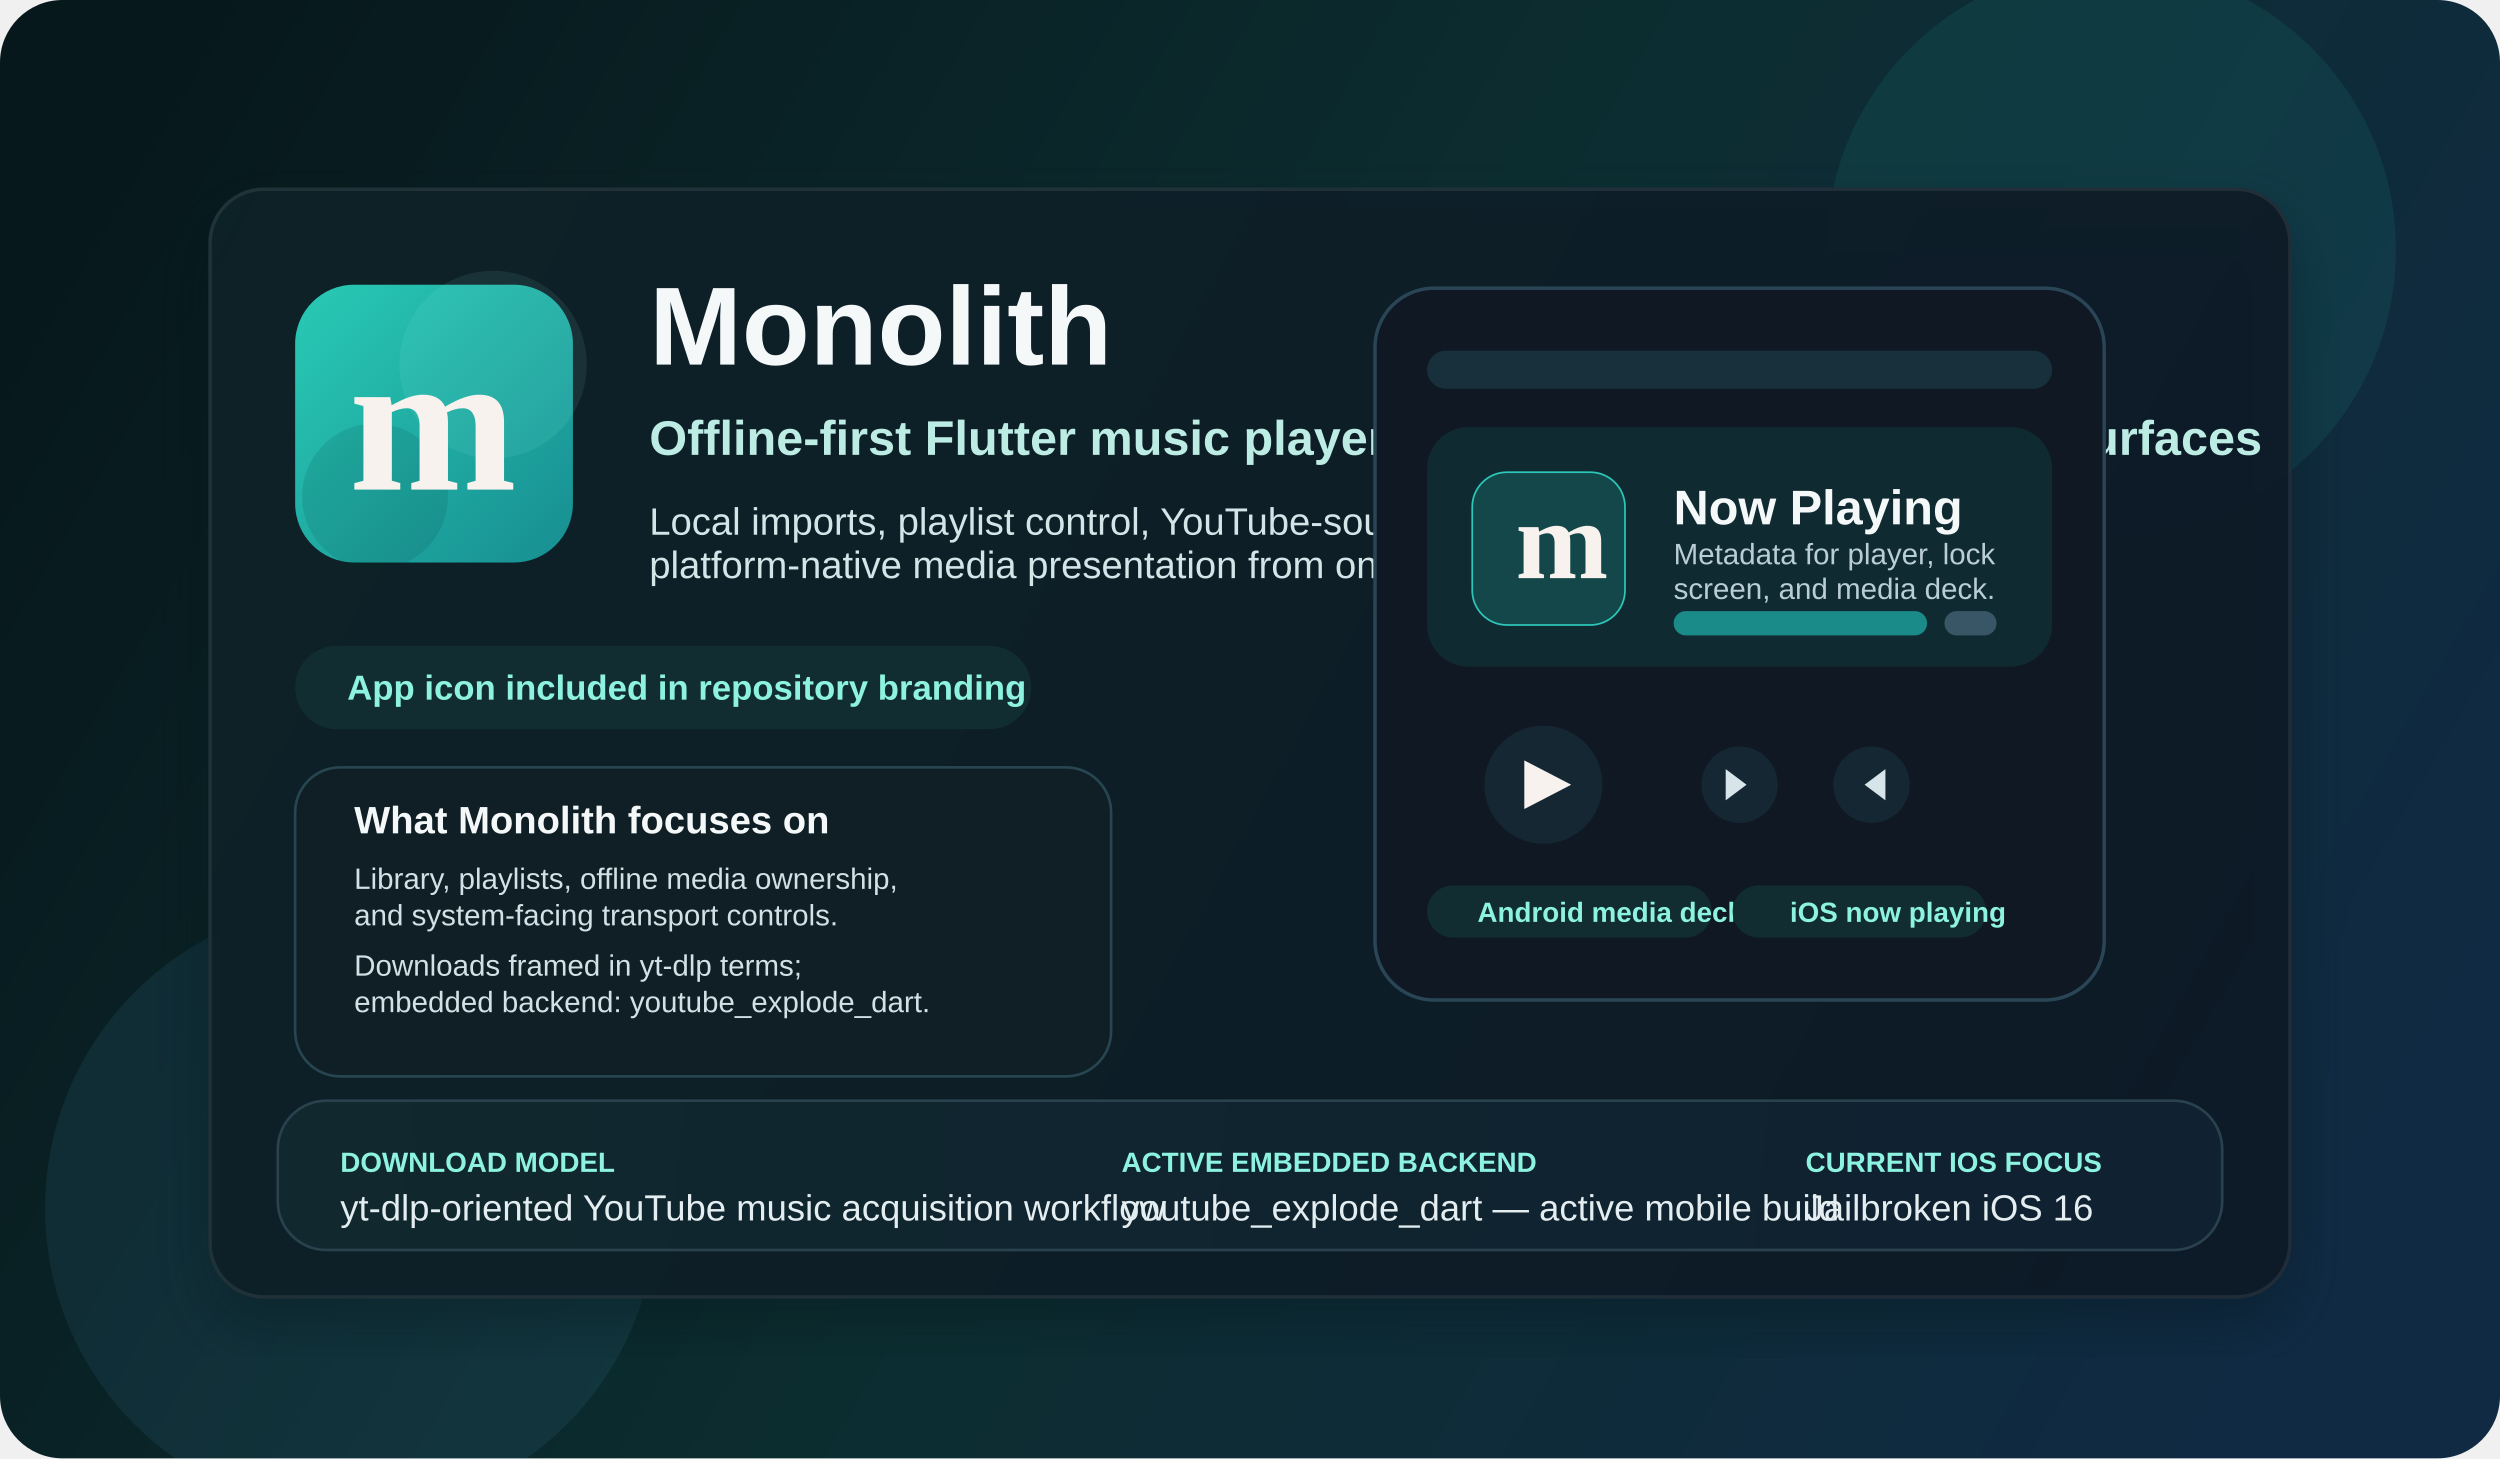
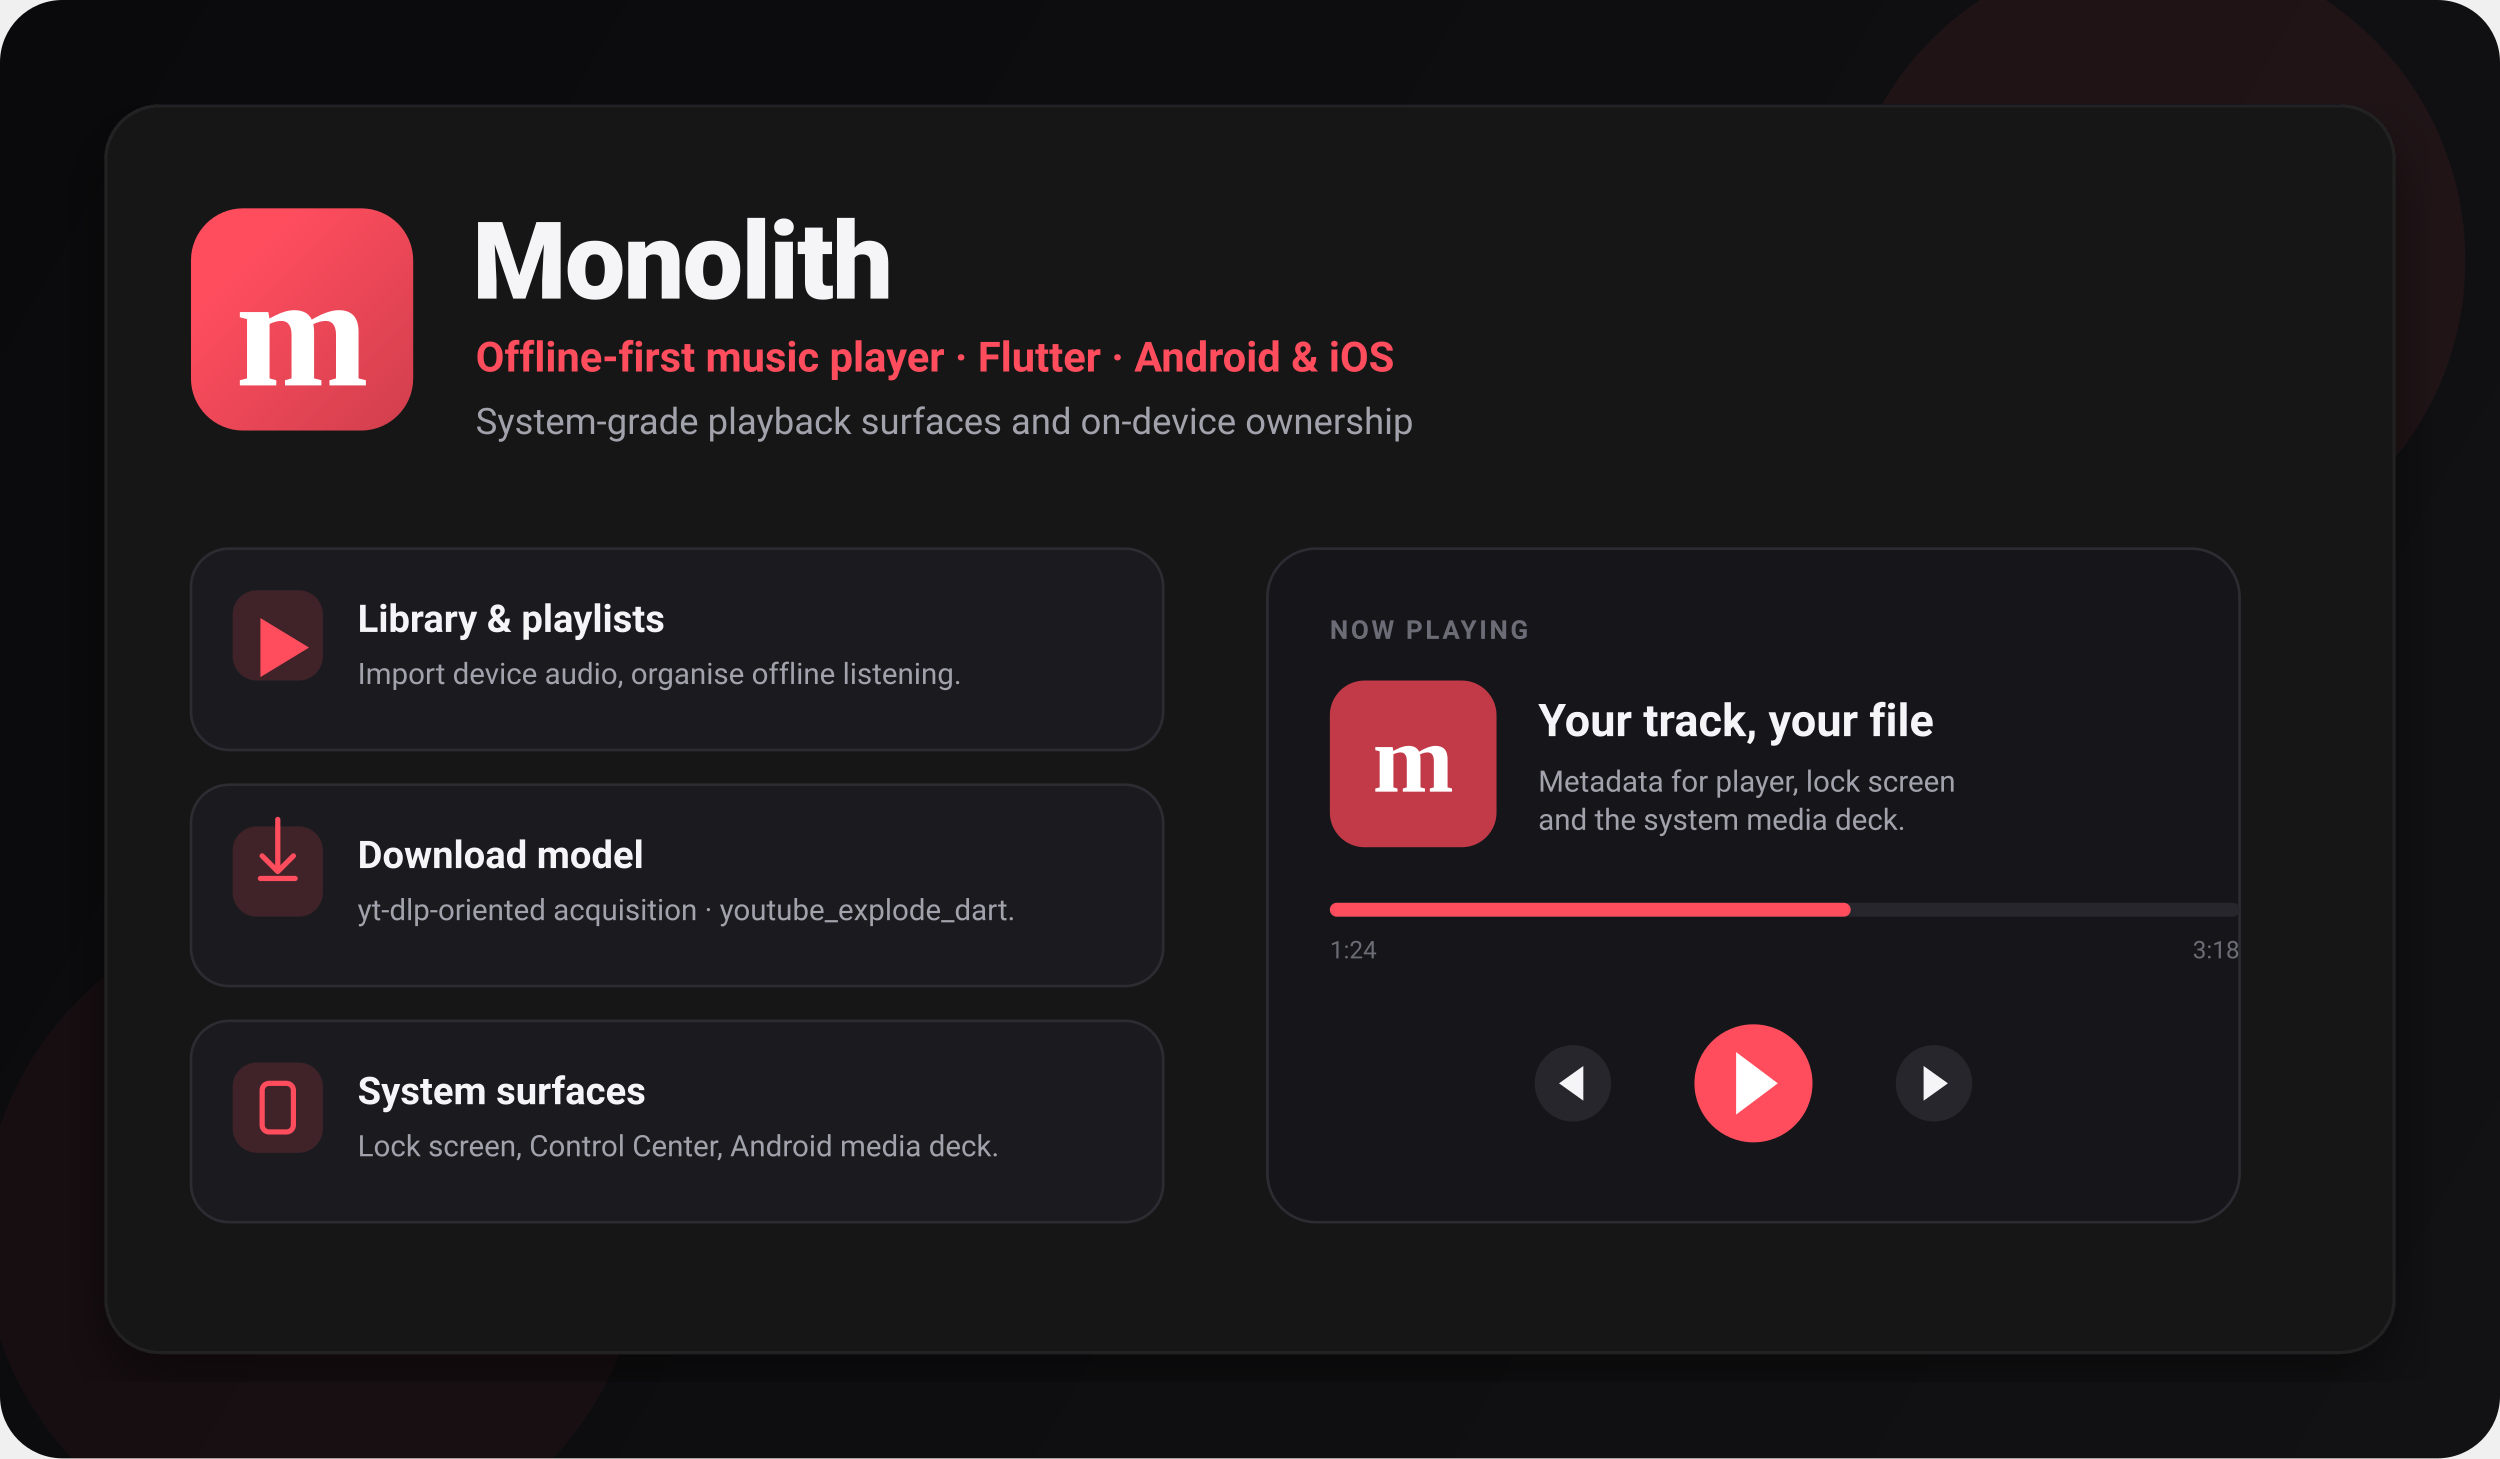
- <svg xmlns="http://www.w3.org/2000/svg" width="1440" height="840" viewBox="0 0 1440 840" fill="none" role="img" aria-labelledby="title desc">
+ <svg xmlns="http://www.w3.org/2000/svg" width="1440" height="840" viewBox="0 0 1440 840" fill="none" role="img" aria-labelledby="title desc" font-family="-apple-system, BlinkMacSystemFont, 'Segoe UI', Roboto, Helvetica, Arial, sans-serif">
  <defs>
-     <linearGradient id="bg" x1="88" y1="54" x2="1317" y2="770" gradientUnits="userSpaceOnUse">
-       <stop stop-color="#07181C" />
-       <stop offset="0.5" stop-color="#0C2D30" />
-       <stop offset="1" stop-color="#102A43" />
+     <linearGradient id="bg" x1="0" y1="0" x2="1440" y2="840" gradientUnits="userSpaceOnUse">
+       <stop stop-color="#0A0A0C" />
+       <stop offset="1" stop-color="#121214" />
    </linearGradient>
-     <linearGradient id="panel" x1="120" y1="108" x2="1260" y2="736" gradientUnits="userSpaceOnUse">
-       <stop stop-color="#0D2228" stop-opacity="0.96" />
-       <stop offset="1" stop-color="#0E1A27" stop-opacity="0.96" />
+     <linearGradient id="accent" x1="170" y1="120" x2="298" y2="248" gradientUnits="userSpaceOnUse">
+       <stop stop-color="#FF4D5E" />
+       <stop offset="1" stop-color="#C23A48" />
    </linearGradient>
-     <linearGradient id="teal" x1="188" y1="174" x2="336" y2="322" gradientUnits="userSpaceOnUse">
-       <stop stop-color="#27C5B2" />
-       <stop offset="1" stop-color="#178D91" />
-     </linearGradient>
-     <linearGradient id="rail" x1="160" y1="634" x2="1242" y2="744" gradientUnits="userSpaceOnUse">
-       <stop stop-color="#10282E" />
-       <stop offset="1" stop-color="#102131" />
-     </linearGradient>
-     <filter id="softShadow" x="88" y="82" width="1264" height="700" filterUnits="userSpaceOnUse" color-interpolation-filters="sRGB">
-       <feFlood flood-opacity="0" result="BackgroundImageFix" />
-       <feColorMatrix in="SourceAlpha" type="matrix" values="0 0 0 0 0 0 0 0 0 0 0 0 0 0 0 0 0 0 127 0" result="hardAlpha" />
-       <feOffset dy="16" />
-       <feGaussianBlur stdDeviation="16" />
-       <feColorMatrix type="matrix" values="0 0 0 0 0.012 0 0 0 0 0.086 0 0 0 0 0.11 0 0 0 0.38 0" />
-       <feBlend mode="normal" in2="BackgroundImageFix" result="effect1_dropShadow_1_1" />
-       <feBlend mode="normal" in="SourceGraphic" in2="effect1_dropShadow_1_1" result="shape" />
+     <filter id="soft" x="40" y="44" width="1360" height="752" filterUnits="userSpaceOnUse" color-interpolation-filters="sRGB">
+       <feDropShadow dx="0" dy="16" stdDeviation="20" flood-color="#000000" flood-opacity="0.45" />
    </filter>
  </defs>
  <rect width="1440" height="840" rx="36" fill="url(#bg)" />
-   <circle cx="1216" cy="144" r="164" fill="#2AC8B6" fill-opacity="0.09" />
-   <circle cx="202" cy="696" r="176" fill="#6DC3FF" fill-opacity="0.08" />
-   <g filter="url(#softShadow)">
-     <rect x="120" y="108" width="1200" height="640" rx="32" fill="url(#panel)" />
-     <rect x="121" y="109" width="1198" height="638" rx="31" stroke="white" stroke-opacity="0.08" stroke-width="2" />
+   <circle cx="1240" cy="150" r="180" fill="#FF4D5E" fill-opacity="0.07" />
+   <circle cx="180" cy="710" r="190" fill="#FF4D5E" fill-opacity="0.05" />
+   <g filter="url(#soft)">
+     <rect x="60" y="60" width="1320" height="720" rx="32" fill="#121214" />
+     <rect x="61" y="61" width="1318" height="718" rx="31" stroke="#FFFFFF" stroke-opacity="0.06" stroke-width="2" />
  </g>
-   <rect x="170" y="164" width="160" height="160" rx="34" fill="url(#teal)" />
-   <circle cx="284" cy="210" r="54" fill="#A2FFF2" fill-opacity="0.08" />
-   <circle cx="216" cy="286" r="42" fill="#072A2B" fill-opacity="0.12" />
-   <text x="201" y="282" fill="#F8F2EE" font-family="Georgia, Times New Roman, serif" font-size="116" font-weight="700">m</text>
-   <text x="374" y="210" fill="#F4F8F9" font-family="Segoe UI, Arial, sans-serif" font-size="64" font-weight="700">Monolith</text>
-   <text x="374" y="262" fill="#BCECE3" font-family="Segoe UI, Arial, sans-serif" font-size="28" font-weight="600">Offline-first Flutter music player with system-grade playback surfaces</text>
-   <text x="374" y="308" fill="#D4E5E8" font-family="Segoe UI, Arial, sans-serif" font-size="22">Local imports, playlist control, YouTube-source downloads, and</text>
-   <text x="374" y="333" fill="#D4E5E8" font-family="Segoe UI, Arial, sans-serif" font-size="22">platform-native media presentation from one shared codebase.</text>
-   <rect x="170" y="372" width="424" height="48" rx="24" fill="#112D31" />
-   <text x="200" y="403" fill="#8DF3E0" font-family="Segoe UI, Arial, sans-serif" font-size="20" font-weight="700">App icon included in repository branding</text>
-   <rect x="170" y="442" width="470" height="178" rx="26" fill="#0F1F25" stroke="#274651" stroke-width="1.5" />
-   <text x="204" y="480" fill="#F4F8F9" font-family="Segoe UI, Arial, sans-serif" font-size="22" font-weight="700">What Monolith focuses on</text>
-   <text x="204" y="512" fill="#D3E1E6" font-family="Segoe UI, Arial, sans-serif" font-size="17">Library, playlists, offline media ownership,</text>
-   <text x="204" y="533" fill="#D3E1E6" font-family="Segoe UI, Arial, sans-serif" font-size="17">and system-facing transport controls.</text>
-   <text x="204" y="562" fill="#D3E1E6" font-family="Segoe UI, Arial, sans-serif" font-size="17">Downloads framed in yt-dlp terms;</text>
-   <text x="204" y="583" fill="#D3E1E6" font-family="Segoe UI, Arial, sans-serif" font-size="17">embedded backend: youtube_explode_dart.</text>
-   <rect x="792" y="166" width="420" height="410" rx="34" fill="#0F1823" stroke="#2A4556" stroke-width="2" />
-   <rect x="822" y="202" width="360" height="22" rx="11" fill="#17303C" />
-   <rect x="822" y="246" width="360" height="138" rx="24" fill="#102A31" />
-   <rect x="848" y="272" width="88" height="88" rx="20" fill="#1EBCAC" fill-opacity="0.2" stroke="#2CC7B8" />
-   <text x="873" y="333" fill="#F8F2EE" font-family="Georgia, Times New Roman, serif" font-size="64" font-weight="700">m</text>
-   <text x="964" y="302" fill="#F4F8F9" font-family="Segoe UI, Arial, sans-serif" font-size="28" font-weight="700">Now Playing</text>
-   <text x="964" y="325" fill="#B9CDD5" font-family="Segoe UI, Arial, sans-serif" font-size="17">Metadata for player, lock</text>
-   <text x="964" y="345" fill="#B9CDD5" font-family="Segoe UI, Arial, sans-serif" font-size="17">screen, and media deck.</text>
-   <rect x="964" y="352" width="146" height="14" rx="7" fill="#1A8B88" />
-   <rect x="1120" y="352" width="30" height="14" rx="7" fill="#395666" />
-   <circle cx="889" cy="452" r="34" fill="#152733" />
-   <path d="M878 438L905 452L878 466V438Z" fill="#F8F2EE" />
-   <circle cx="1002" cy="452" r="22" fill="#152733" />
-   <path d="M994 443L1006 452L994 461V443Z" fill="#D7E4EA" />
-   <circle cx="1078" cy="452" r="22" fill="#152733" />
-   <path d="M1086 443L1074 452L1086 461V443Z" fill="#D7E4EA" />
-   <rect x="822" y="510" width="164" height="30" rx="15" fill="#112D31" />
-   <text x="851" y="531" fill="#8DF3E0" font-family="Segoe UI, Arial, sans-serif" font-size="16" font-weight="700">Android media deck</text>
-   <rect x="998" y="510" width="146" height="30" rx="15" fill="#112D31" />
-   <text x="1031" y="531" fill="#8DF3E0" font-family="Segoe UI, Arial, sans-serif" font-size="16" font-weight="700">iOS now playing</text>
-   <rect x="160" y="634" width="1120" height="86" rx="28" fill="url(#rail)" stroke="#29424D" stroke-width="1.5" />
-   <text x="196" y="675" fill="#8DF3E0" font-family="Segoe UI, Arial, sans-serif" font-size="16" font-weight="700">DOWNLOAD MODEL</text>
-   <text x="196" y="703" fill="#E4EEF1" font-family="Segoe UI, Arial, sans-serif" font-size="21">yt-dlp-oriented YouTube music acquisition workflow</text>
-   <text x="646" y="675" fill="#8DF3E0" font-family="Segoe UI, Arial, sans-serif" font-size="16" font-weight="700">ACTIVE EMBEDDED BACKEND</text>
-   <text x="646" y="703" fill="#E4EEF1" font-family="Segoe UI, Arial, sans-serif" font-size="21">youtube_explode_dart — active mobile build</text>
-   <text x="1040" y="675" fill="#8DF3E0" font-family="Segoe UI, Arial, sans-serif" font-size="16" font-weight="700">CURRENT IOS FOCUS</text>
-   <text x="1040" y="703" fill="#E4EEF1" font-family="Segoe UI, Arial, sans-serif" font-size="21">Jailbroken iOS 16</text>
+   <rect x="110" y="120" width="128" height="128" rx="30" fill="url(#accent)" />
+   <text x="174" y="222" text-anchor="middle" fill="#FFFFFF" font-family="Georgia, 'Times New Roman', serif" font-size="92" font-weight="700">m</text>
+   <text x="272" y="172" fill="#F5F5F7" font-size="62" font-weight="800" letter-spacing="-1">Monolith</text>
+   <text x="274" y="214" fill="#FF4D5E" font-size="24" font-weight="600">Offline-first music player · Flutter · Android &amp; iOS</text>
+   <text x="274" y="250" fill="#A2A2AC" font-size="21">System-grade playback surfaces and on-device ownership</text>
+   <g>
+     <rect x="110" y="316" width="560" height="116" rx="22" fill="#1B1B1F" stroke="#2C2C33" stroke-width="1.5" />
+     <rect x="134" y="340" width="52" height="52" rx="14" fill="#FF4D5E" fill-opacity="0.16" />
+     <path d="M150 356v34l28 -17z" fill="#FF4D5E" />
+     <text x="206" y="364" fill="#F5F5F7" font-size="22" font-weight="700">Library &amp; playlists</text>
+     <text x="206" y="394" fill="#A2A2AC" font-size="17">Import device audio, organise offline listening.</text>
+     <rect x="110" y="452" width="560" height="116" rx="22" fill="#1B1B1F" stroke="#2C2C33" stroke-width="1.5" />
+     <rect x="134" y="476" width="52" height="52" rx="14" fill="#FF4D5E" fill-opacity="0.16" />
+     <path d="M160 472v30m0 0l-9 -9m9 9l9 -9M150 506h20" stroke="#FF4D5E" stroke-width="3" stroke-linecap="round" stroke-linejoin="round" fill="none" />
+     <text x="206" y="500" fill="#F5F5F7" font-size="22" font-weight="700">Download model</text>
+     <text x="206" y="530" fill="#A2A2AC" font-size="17">yt-dlp-oriented acquisition · youtube_explode_dart.</text>
+     <rect x="110" y="588" width="560" height="116" rx="22" fill="#1B1B1F" stroke="#2C2C33" stroke-width="1.5" />
+     <rect x="134" y="612" width="52" height="52" rx="14" fill="#FF4D5E" fill-opacity="0.16" />
+     <rect x="151" y="624" width="18" height="28" rx="4" stroke="#FF4D5E" stroke-width="3" fill="none" />
+     <text x="206" y="636" fill="#F5F5F7" font-size="22" font-weight="700">System surfaces</text>
+     <text x="206" y="666" fill="#A2A2AC" font-size="17">Lock screen, Control Center, Android media deck.</text>
+   </g>
+   <rect x="730" y="316" width="560" height="388" rx="28" fill="#16161A" stroke="#2C2C33" stroke-width="1.5" />
+   <text x="766" y="368" fill="#6C6C76" font-size="15" font-weight="700" letter-spacing="1.5">NOW PLAYING</text>
+   <rect x="766" y="392" width="96" height="96" rx="20" fill="url(#accent)" />
+   <text x="814" y="456" text-anchor="middle" fill="#FFFFFF" font-family="Georgia, 'Times New Roman', serif" font-size="56" font-weight="700">m</text>
+   <text x="886" y="424" fill="#F5F5F7" font-size="26" font-weight="700">Your track, your file</text>
+   <text x="886" y="456" fill="#A2A2AC" font-size="17">Metadata for player, lock screen</text>
+   <text x="886" y="478" fill="#A2A2AC" font-size="17">and the system media deck.</text>
+   <rect x="766" y="520" width="524" height="8" rx="4" fill="#26262C" />
+   <rect x="766" y="520" width="300" height="8" rx="4" fill="#FF4D5E" />
+   <text x="766" y="552" fill="#6C6C76" font-size="14">1:24</text>
+   <text x="1290" y="552" text-anchor="end" fill="#6C6C76" font-size="14">3:18</text>
+   <circle cx="906" cy="624" r="22" fill="#26262C" />
+   <path d="M912 614l-14 10l14 10z" fill="#F5F5F7" />
+   <circle cx="1010" cy="624" r="34" fill="#FF4D5E" />
+   <path d="M1000 606l24 18l-24 18z" fill="#FFFFFF" />
+   <circle cx="1114" cy="624" r="22" fill="#26262C" />
+   <path d="M1108 614l14 10l-14 10z" fill="#F5F5F7" />
</svg>
